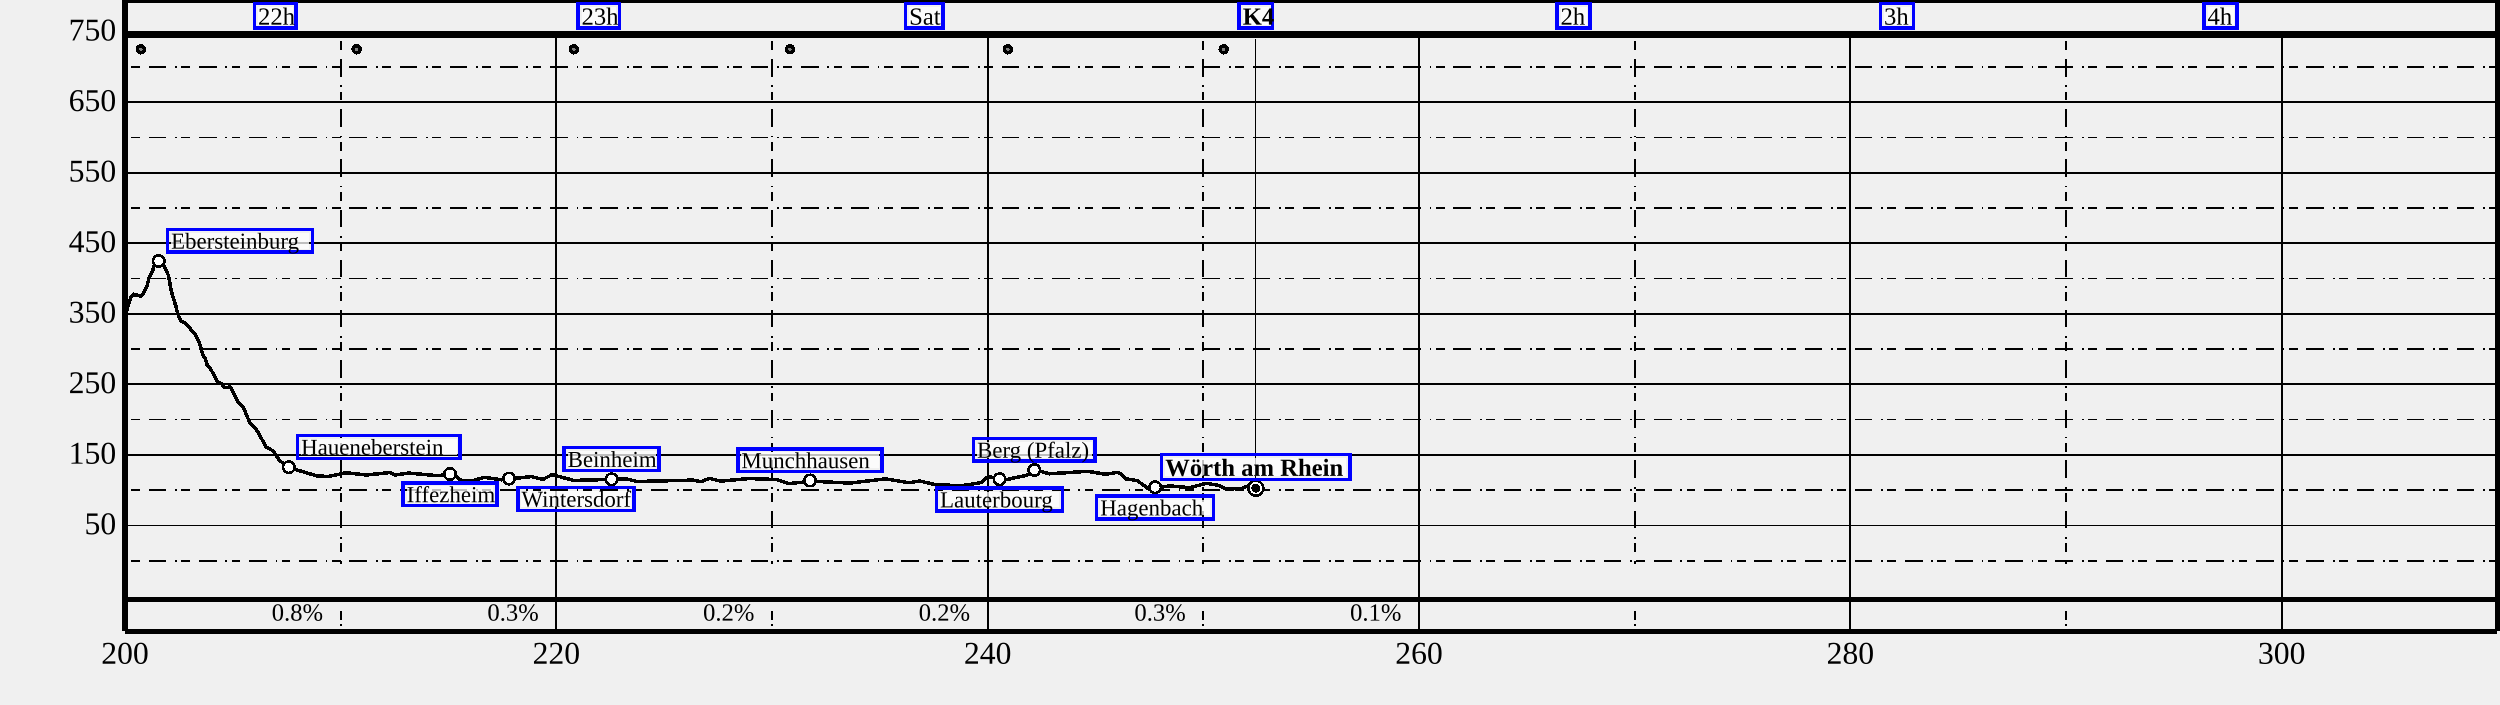
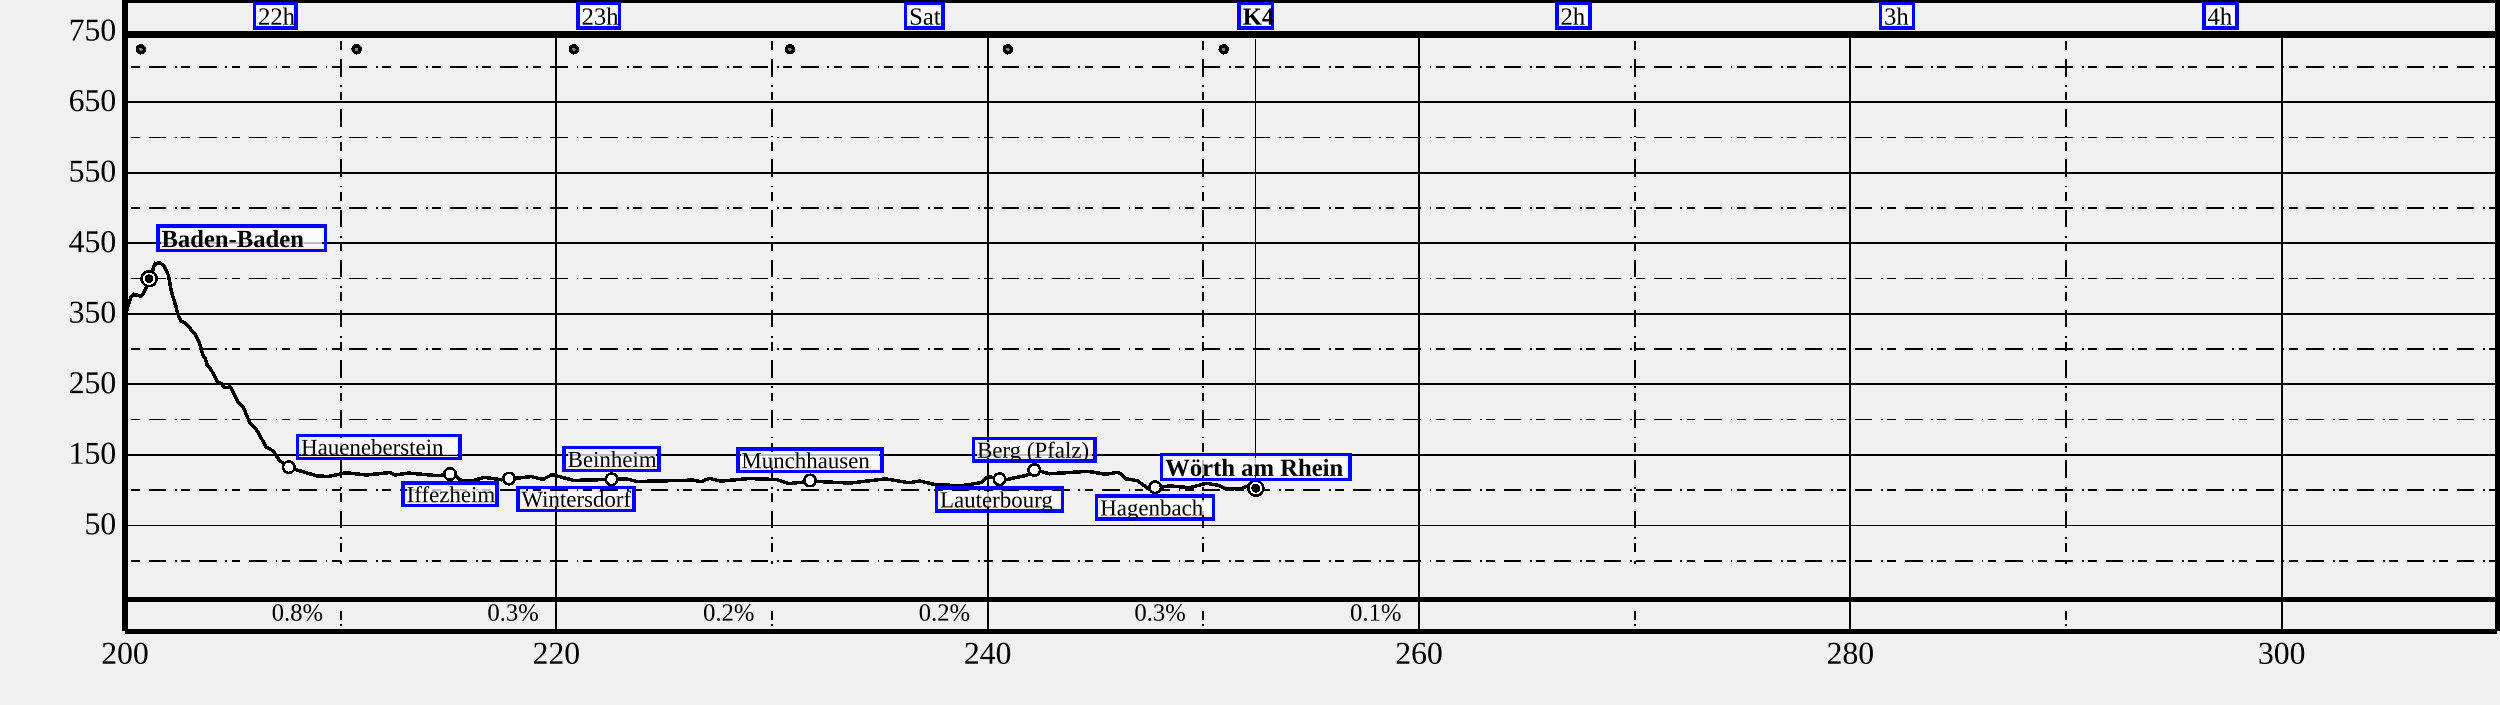
<svg xmlns="http://www.w3.org/2000/svg" height="400" width="1420">
  <g font-size="18" id="world" shape-rendering="crispEdges">
    <g id="BG" />
    <g id="SB" transform="translate(71 360)">
      <text text-anchor="middle" x="0" y="17">
200
</text>
      <text text-anchor="middle" x="245" y="17">
220
</text>
      <text text-anchor="middle" x="490" y="17">
240
</text>
      <text text-anchor="middle" x="735" y="17">
260
</text>
      <text text-anchor="middle" x="980" y="17">
280
</text>
      <text text-anchor="middle" x="1225" y="17">
300
</text>
    </g>
    <g id="SD" transform="translate(71 0)">
      <path d="M0,0 L1347.5,0" stroke="black" stroke-width="3" />
      <path d="M0,0 L0,358.5" stroke="black" stroke-width="3" />
      <path d="M0,358.5 L1347.5,358.5" stroke="black" stroke-width="3" />
      <path d="M1347.5,0 L1347.5,358.5" stroke="black" stroke-width="3" />
      <path d="M0,358.5 L1347.5,358.5" stroke="black" stroke-width="1" />
      <path d="M0,20 L0,358.5" stroke="black" stroke-width="1" />
      <path d="M245,20 L245,358.5" stroke="black" stroke-width="1" />
      <path d="M490,20 L490,358.5" stroke="black" stroke-width="1" />
      <path d="M735,20 L735,358.5" stroke="black" stroke-width="1" />
      <path d="M980,20 L980,358.5" stroke="black" stroke-width="1" />
      <path d="M1225,20 L1225,358.5" stroke="black" stroke-width="1" />
      <path d="M122.5,20 L122.5,320.5" stroke="black" stroke-dasharray="1.0,2.5,5.0,5.0,10.0,5.0" />
      <path d="M367.5,20 L367.5,320.5" stroke="black" stroke-dasharray="1.0,2.5,5.0,5.0,10.0,5.0" />
      <path d="M612.5,20 L612.5,320.5" stroke="black" stroke-dasharray="1.0,2.5,5.0,5.0,10.0,5.0" />
      <path d="M857.5,20 L857.5,320.5" stroke="black" stroke-dasharray="1.0,2.5,5.0,5.0,10.0,5.0" />
      <path d="M1102.5,20 L1102.5,320.5" stroke="black" stroke-dasharray="1.0,2.5,5.0,5.0,10.0,5.0" />
      <path d="M1347.5,20 L1347.5,320.5" stroke="black" stroke-dasharray="1.0,2.5,5.0,5.0,10.0,5.0" />
      <path d="M0,298.438 L1347.5,298.438" stroke="black" stroke-width="1" />
      <path d="M0,258.375 L1347.5,258.375" stroke="black" stroke-width="1" />
      <path d="M0,218.312 L1347.5,218.312" stroke="black" stroke-width="1" />
      <path d="M0,178.25 L1347.5,178.25" stroke="black" stroke-width="1" />
      <path d="M0,138.188 L1347.5,138.188" stroke="black" stroke-width="1" />
      <path d="M0,98.125 L1347.5,98.125" stroke="black" stroke-width="1" />
      <path d="M0,58.062 L1347.5,58.062" stroke="black" stroke-width="1" />
      <path d="M0,18 L1347.5,18" stroke="black" stroke-width="1" />
      <path d="M0,318.469 L1347.5,318.469" stroke="black" stroke-dasharray="1.0,2.5,5.0,5.0,10.0,5.0" />
      <path d="M0,278.406 L1347.5,278.406" stroke="black" stroke-dasharray="1.0,2.5,5.0,5.0,10.0,5.0" />
      <path d="M0,238.344 L1347.5,238.344" stroke="black" stroke-dasharray="1.0,2.5,5.0,5.0,10.0,5.0" />
      <path d="M0,198.281 L1347.5,198.281" stroke="black" stroke-dasharray="1.0,2.5,5.0,5.0,10.0,5.0" />
      <path d="M0,158.219 L1347.5,158.219" stroke="black" stroke-dasharray="1.0,2.5,5.0,5.0,10.0,5.0" />
      <path d="M0,118.156 L1347.5,118.156" stroke="black" stroke-dasharray="1.0,2.5,5.0,5.0,10.0,5.0" />
      <path d="M0,78.094 L1347.5,78.094" stroke="black" stroke-dasharray="1.0,2.5,5.0,5.0,10.0,5.0" />
      <path d="M0,38.031 L1347.5,38.031" stroke="black" stroke-dasharray="1.0,2.5,5.0,5.0,10.0,5.0" />
      <path d="M0,20 L1347.5,20" stroke="black" stroke-width="3" />
      <text font-size="14" text-anchor="end" x="112.5" y="352.5">
0.8%
</text>
      <text font-size="14" text-anchor="end" x="235" y="352.5">
0.3%
</text>
      <text font-size="14" text-anchor="end" x="357.5" y="352.5">
0.2%
</text>
      <text font-size="14" text-anchor="end" x="480" y="352.5">
0.2%
</text>
      <text font-size="14" text-anchor="end" x="602.5" y="352.5">
0.3%
</text>
      <text font-size="14" text-anchor="end" x="725" y="352.5">
0.1%
</text>
      <path d="M122.5,355.5 L122.5,340.5" stroke="black" stroke-dasharray="1.0,2.5,5.0,5.0,10.0,5.0" />
      <path d="M367.5,355.5 L367.5,340.5" stroke="black" stroke-dasharray="1.0,2.5,5.0,5.0,10.0,5.0" />
      <path d="M612.5,355.5 L612.5,340.5" stroke="black" stroke-dasharray="1.0,2.5,5.0,5.0,10.0,5.0" />
      <path d="M857.5,355.5 L857.5,340.5" stroke="black" stroke-dasharray="1.0,2.5,5.0,5.0,10.0,5.0" />
      <path d="M1102.5,355.5 L1102.5,340.5" stroke="black" stroke-dasharray="1.0,2.5,5.0,5.0,10.0,5.0" />
      <path d="M1347.5,355.5 L1347.5,340.5" stroke="black" stroke-dasharray="1.0,2.5,5.0,5.0,10.0,5.0" />
      <path d="M0,340.5 L1347.5,340.5" stroke="black" stroke-width="3" />
      <path d="M-0.1,178.2 L0.4,176.5 L1.0,176.6 L1.3,174.7 L3.5,168.5 L4.8,167.0 L9.0,168.3 L10.2,166.8 L12.3,163.1 L13.5,158.4 L15.9,153.2 L16.2,151.2 L19.2,148.8 L22.2,151.1 L24.6,156.3 L26.4,165.7 L28.6,173.1 L28.8,173.1 L29.3,176.3 L31.6,182.2 L34.4,183.7 L39.8,189.8 L42.5,195.4 L44.1,201.2 L45.6,203.8 L46.7,207.5 L48.6,209.5 L52.5,216.8 L54.8,218.0 L56.3,220.2 L59.8,219.8 L64.2,228.5 L67.5,231.9 L71.0,240.5 L74.7,244.1 L80.2,253.9 L84.4,256.3 L87.9,261.8 L94.8,266.1 L109.3,270.4 L115.4,270.6 L125.7,268.5 L137.2,269.8 L150.4,268.4 L153.3,269.8 L161.1,268.7 L177.7,270.2 L184.2,269.4 L187.9,270.5 L190.4,272.7 L196.9,273.3 L203.9,271.1 L214.1,272.5 L230.7,270.7 L237.3,272.3 L242.6,269.6 L254.9,272.9 L284.6,272.0 L291.0,273.5 L322.5,272.7 L327.1,273.6 L332.0,271.7 L338.3,273.3 L354.7,271.8 L370.3,272.4 L377.2,274.7 L390.1,273.3 L411.6,274.4 L432.0,272.0 L445.2,274.2 L451.5,273.2 L460.4,275.3 L475.1,275.9 L486.4,274.1 L490.2,270.7 L499.7,272.6 L512.4,269.9 L516.5,266.8 L525.1,269.1 L546.9,267.7 L557.1,269.4 L563.8,268.3 L565.7,269.0 L568.2,271.9 L575.0,273.0 L581.4,277.7 L593.4,276.0 L605.0,277.0 L614.1,274.5 L620.9,275.6 L625.4,277.8 L634.5,277.4 L638.1,275.9 L642.3,277.1" fill="transparent" id="track" stroke="black" stroke-linejoin="miter" stroke-miterlimit="1" stroke-width="2" />
      <g>
        <g>
          <circle cx="8.977" cy="28" fill="Gray" id="user-step" r="2" stroke="black" stroke-width="2" />
        </g>
        <g>
          <circle cx="131.558" cy="28" fill="Gray" id="user-step" r="2" stroke="black" stroke-width="2" />
        </g>
        <g>
          <circle cx="254.948" cy="28" fill="Gray" id="user-step" r="2" stroke="black" stroke-width="2" />
        </g>
        <g>
          <circle cx="377.668" cy="28" fill="Gray" id="user-step" r="2" stroke="black" stroke-width="2" />
        </g>
        <g>
          <circle cx="501.435" cy="28" fill="Gray" id="user-step" r="2" stroke="black" stroke-width="2" />
        </g>
        <g>
          <circle cx="624.073" cy="28" fill="Gray" id="user-step" r="2" stroke="black" stroke-width="2" />
        </g>
        <g>
          <circle cx="642.301" cy="277.284" fill="Blue" id="0/wp" r="5" />
        </g>
        <g transform="translate(642.301 277.2845)">
          <rect fill="white" fill-opacity="0.75" height="10" id="label-bg" width="14.875" x="-7.438" y="-273.284" />
          <rect fill="none" height="14" id="label-dbg" stroke="blue" stroke-width="2" width="18.875" x="-9.438" y="-275.284" />
          <text font-size="14.0" font-style="normal" font-weight="bold" id="0/wp/text" text-anchor="start" x="-7.438" y="-263.284">
K4
</text>
        </g>
        <path d="M642.30,22.00 L642.30,271.28" id="link" stroke="black" stroke-linejoin="miter" stroke-miterlimit="1" stroke-width="0.5" />
        <g>
+           <circle cx="13.697" cy="158.299" fill="Black" id="1/wp" r="5" />
+           <circle cx="13.697" cy="158.299" fill="white" id="1/wp-little-white" r="3.5" />
+           <circle cx="13.697" cy="158.299" fill="black" id="1/wp-little-white" r="2.5" />
+         </g>
+         <g transform="translate(13.69698 158.2989)">
+           <rect fill="white" fill-opacity="0.75" height="10" id="label-bg" width="91.196" x="7" y="-28" />
+           <rect fill="none" height="14" id="label-dbg" stroke="blue" stroke-width="2" width="95.196" x="5" y="-30" />
+           <text font-size="14.0" font-style="normal" font-weight="bold" id="1/wp/text" text-anchor="start" x="7.000" y="-18.000">
+ Baden-Baden
+ </text>
+         </g>
+         <path d="M16.91,148.03 L15.49,152.57" id="link" stroke="black" stroke-linejoin="miter" stroke-miterlimit="1" stroke-width="0.5" />
+         <g>
          <circle cx="642.301" cy="277.284" fill="Black" id="2/wp" r="5" />
          <circle cx="642.301" cy="277.284" fill="white" id="2/wp-little-white" r="3.5" />
          <circle cx="642.301" cy="277.284" fill="black" id="2/wp-little-white" r="2.5" />
        </g>
        <g transform="translate(642.301 277.2845)">
          <rect fill="white" fill-opacity="0.75" height="10" id="label-bg" width="102.959" x="-51.48" y="-17" />
          <rect fill="none" height="14" id="label-dbg" stroke="blue" stroke-width="2" width="106.959" x="-53.48" y="-19" />
          <text font-size="14.0" font-style="normal" font-weight="bold" id="2/wp/text" text-anchor="start" x="-51.480" y="-7.000">
Wörth am Rhein
</text>
        </g>
        <g>
          <circle cx="585.114" cy="276.764" fill="Black" id="3/wp" r="4" />
          <circle cx="585.114" cy="276.764" fill="white" id="3/wp-little-white" r="2.5" />
        </g>
        <g transform="translate(585.1145 276.7637)">
          <rect fill="white" fill-opacity="0.75" height="9" id="label-bg" width="62.351" x="-31.176" y="7" />
          <rect fill="none" height="13" id="label-dbg" stroke="blue" stroke-width="2" width="66.351" x="-33.176" y="5" />
          <text font-size="13.0" font-style="normal" font-weight="normal" id="3/wp/text" text-anchor="start" x="-31.176" y="16.000">
Hagenbach
</text>
        </g>
        <g>
          <circle cx="184.616" cy="269.232" fill="Black" id="4/wp" r="4" />
          <circle cx="184.616" cy="269.232" fill="white" id="4/wp-little-white" r="2.5" />
        </g>
        <g transform="translate(184.6157 269.2319)">
          <rect fill="white" fill-opacity="0.75" height="9" id="label-bg" width="49.266" x="-24.633" y="7" />
          <rect fill="none" height="13" id="label-dbg" stroke="blue" stroke-width="2" width="53.266" x="-26.633" y="5" />
          <text font-size="13.0" font-style="normal" font-weight="normal" id="4/wp/text" text-anchor="start" x="-24.633" y="16.000">
Iffezheim
</text>
        </g>
        <g>
          <circle cx="496.739" cy="272.197" fill="Black" id="5/wp" r="4" />
          <circle cx="496.739" cy="272.197" fill="white" id="5/wp-little-white" r="2.5" />
        </g>
        <g transform="translate(496.7392 272.1966)">
          <rect fill="white" fill-opacity="0.75" height="9" id="label-bg" width="67.586" x="-33.793" y="7" />
          <rect fill="none" height="13" id="label-dbg" stroke="blue" stroke-width="2" width="71.586" x="-35.793" y="5" />
          <text font-size="13.0" font-style="normal" font-weight="normal" id="5/wp/text" text-anchor="start" x="-33.793" y="16.000">
Lauterbourg
</text>
        </g>
        <g>
          <circle cx="516.512" cy="266.988" fill="Black" id="6/wp" r="4" />
          <circle cx="516.512" cy="266.988" fill="white" id="6/wp-little-white" r="2.5" />
        </g>
        <g transform="translate(516.5121 266.9884)">
          <rect fill="white" fill-opacity="0.75" height="9" id="label-bg" width="65.122" x="-32.561" y="-16" />
          <rect fill="none" height="13" id="label-dbg" stroke="blue" stroke-width="2" width="69.122" x="-34.561" y="-18" />
          <text font-size="13.0" font-style="normal" font-weight="normal" id="6/wp/text" text-anchor="start" x="-32.561" y="-7.000">
Berg (Pfalz)
</text>
        </g>
        <g>
          <circle cx="276.397" cy="272.237" fill="Black" id="7/wp" r="4" />
          <circle cx="276.397" cy="272.237" fill="white" id="7/wp-little-white" r="2.5" />
        </g>
        <g transform="translate(276.3968 272.2366)">
          <rect fill="white" fill-opacity="0.75" height="9" id="label-bg" width="49.959" x="-24.979" y="-16" />
          <rect fill="none" height="13" id="label-dbg" stroke="blue" stroke-width="2" width="53.959" x="-26.979" y="-18" />
          <text font-size="13.0" font-style="normal" font-weight="normal" id="7/wp/text" text-anchor="start" x="-24.979" y="-7.000">
Beinheim
</text>
        </g>
        <g>
          <circle cx="389.103" cy="272.918" fill="Black" id="8/wp" r="4" />
          <circle cx="389.103" cy="272.918" fill="white" id="8/wp-little-white" r="2.5" />
        </g>
        <g transform="translate(389.1032 272.9177)">
          <rect fill="white" fill-opacity="0.75" height="9" id="label-bg" width="77.977" x="-38.988" y="-16" />
          <rect fill="none" height="13" id="label-dbg" stroke="blue" stroke-width="2" width="81.977" x="-40.988" y="-18" />
          <text font-size="13.0" font-style="normal" font-weight="normal" id="8/wp/text" text-anchor="start" x="-38.988" y="-7.000">
Munchhausen
</text>
        </g>
        <g>
          <circle cx="218.163" cy="271.836" fill="Black" id="9/wp" r="4" />
          <circle cx="218.163" cy="271.836" fill="white" id="9/wp-little-white" r="2.5" />
        </g>
        <g transform="translate(218.1634 271.836)">
          <rect fill="white" fill-opacity="0.75" height="9" id="label-bg" width="61.966" x="7" y="7" />
          <rect fill="none" height="13" id="label-dbg" stroke="blue" stroke-width="2" width="65.966" x="5" y="5" />
          <text font-size="13.0" font-style="normal" font-weight="normal" id="9/wp/text" text-anchor="start" x="7.000" y="16.000">
Wintersdorf
</text>
        </g>
        <g>
          <circle cx="93.04" cy="265.346" fill="Black" id="10/wp" r="4" />
          <circle cx="93.04" cy="265.346" fill="white" id="10/wp-little-white" r="2.5" />
        </g>
        <g transform="translate(93.03956 265.3459)">
          <rect fill="white" fill-opacity="0.75" height="9" id="label-bg" width="88.291" x="7" y="-16" />
          <rect fill="none" height="13" id="label-dbg" stroke="blue" stroke-width="2" width="92.291" x="5" y="-18" />
          <text font-size="13.0" font-style="normal" font-weight="normal" id="10/wp/text" text-anchor="start" x="7.000" y="-7.000">
Haueneberstein
</text>
        </g>
-         <g>
-           <circle cx="19.166" cy="148.243" fill="Black" id="11/wp" r="4" />
-           <circle cx="19.166" cy="148.243" fill="white" id="11/wp-little-white" r="2.5" />
-         </g>
-         <g transform="translate(19.16637 148.2432)">
-           <rect fill="white" fill-opacity="0.75" height="9" id="label-bg" width="78.285" x="7" y="-16" />
-           <rect fill="none" height="13" id="label-dbg" stroke="blue" stroke-width="2" width="82.285" x="5" y="-18" />
-           <text font-size="13.0" font-style="normal" font-weight="normal" id="11/wp/text" text-anchor="start" x="7.000" y="-7.000">
- Ebersteinburg
- </text>
-         </g>
        <g />
        <g transform="translate(97.1875 17)">
          <rect fill="white" fill-opacity="0.75" height="10" id="label-bg" width="19.625" x="-21.625" y="-13" />
          <rect fill="none" height="14" id="label-dbg" stroke="blue" stroke-width="2" width="23.625" x="-23.625" y="-15" />
          <text font-size="14.0" font-style="normal" font-weight="normal" id="" text-anchor="start" x="-21.625" y="-3.000">
22h
</text>
        </g>
        <g />
        <g transform="translate(280.9375 17)">
          <rect fill="white" fill-opacity="0.75" height="10" id="label-bg" width="19.625" x="-21.625" y="-13" />
          <rect fill="none" height="14" id="label-dbg" stroke="blue" stroke-width="2" width="23.625" x="-23.625" y="-15" />
          <text font-size="14.0" font-style="normal" font-weight="normal" id="" text-anchor="start" x="-21.625" y="-3.000">
23h
</text>
        </g>
        <g />
        <g transform="translate(464.6875 17)">
          <rect fill="white" fill-opacity="0.75" height="10" id="label-bg" width="17.304" x="-19.304" y="-13" />
          <rect fill="none" height="14" id="label-dbg" stroke="blue" stroke-width="2" width="21.304" x="-21.304" y="-15" />
          <text font-size="14.0" font-style="normal" font-weight="normal" id="" text-anchor="start" x="-19.304" y="-3.000">
Sat
</text>
        </g>
        <g />
        <g transform="translate(832.1875 17)">
          <rect fill="white" fill-opacity="0.75" height="10" id="label-bg" width="14.817" x="-16.817" y="-13" />
          <rect fill="none" height="14" id="label-dbg" stroke="blue" stroke-width="2" width="18.817" x="-18.817" y="-15" />
          <text font-size="14.0" font-style="normal" font-weight="normal" id="" text-anchor="start" x="-16.817" y="-3.000">
 2h
</text>
        </g>
        <g />
        <g transform="translate(1015.938 17)">
          <rect fill="white" fill-opacity="0.75" height="10" id="label-bg" width="14.817" x="-16.817" y="-13" />
          <rect fill="none" height="14" id="label-dbg" stroke="blue" stroke-width="2" width="18.817" x="-18.817" y="-15" />
          <text font-size="14.0" font-style="normal" font-weight="normal" id="" text-anchor="start" x="-16.817" y="-3.000">
 3h
</text>
        </g>
        <g />
        <g transform="translate(1199.688 17)">
          <rect fill="white" fill-opacity="0.75" height="10" id="label-bg" width="14.817" x="-16.817" y="-13" />
          <rect fill="none" height="14" id="label-dbg" stroke="blue" stroke-width="2" width="18.817" x="-18.817" y="-15" />
          <text font-size="14.0" font-style="normal" font-weight="normal" id="" text-anchor="start" x="-16.817" y="-3.000">
 4h
</text>
        </g>
      </g>
    </g>
    <g id="SL" transform="translate(0 0)">
      <text text-anchor="end" x="66" y="303.438">
50
</text>
      <text text-anchor="end" x="66" y="263.375">
150
</text>
      <text text-anchor="end" x="66" y="223.312">
250
</text>
      <text text-anchor="end" x="66" y="183.25">
350
</text>
      <text text-anchor="end" x="66" y="143.188">
450
</text>
      <text text-anchor="end" x="66" y="103.125">
550
</text>
      <text text-anchor="end" x="66" y="63.062">
650
</text>
      <text text-anchor="end" x="66" y="23">
750
</text>
    </g>
  </g>
</svg>
